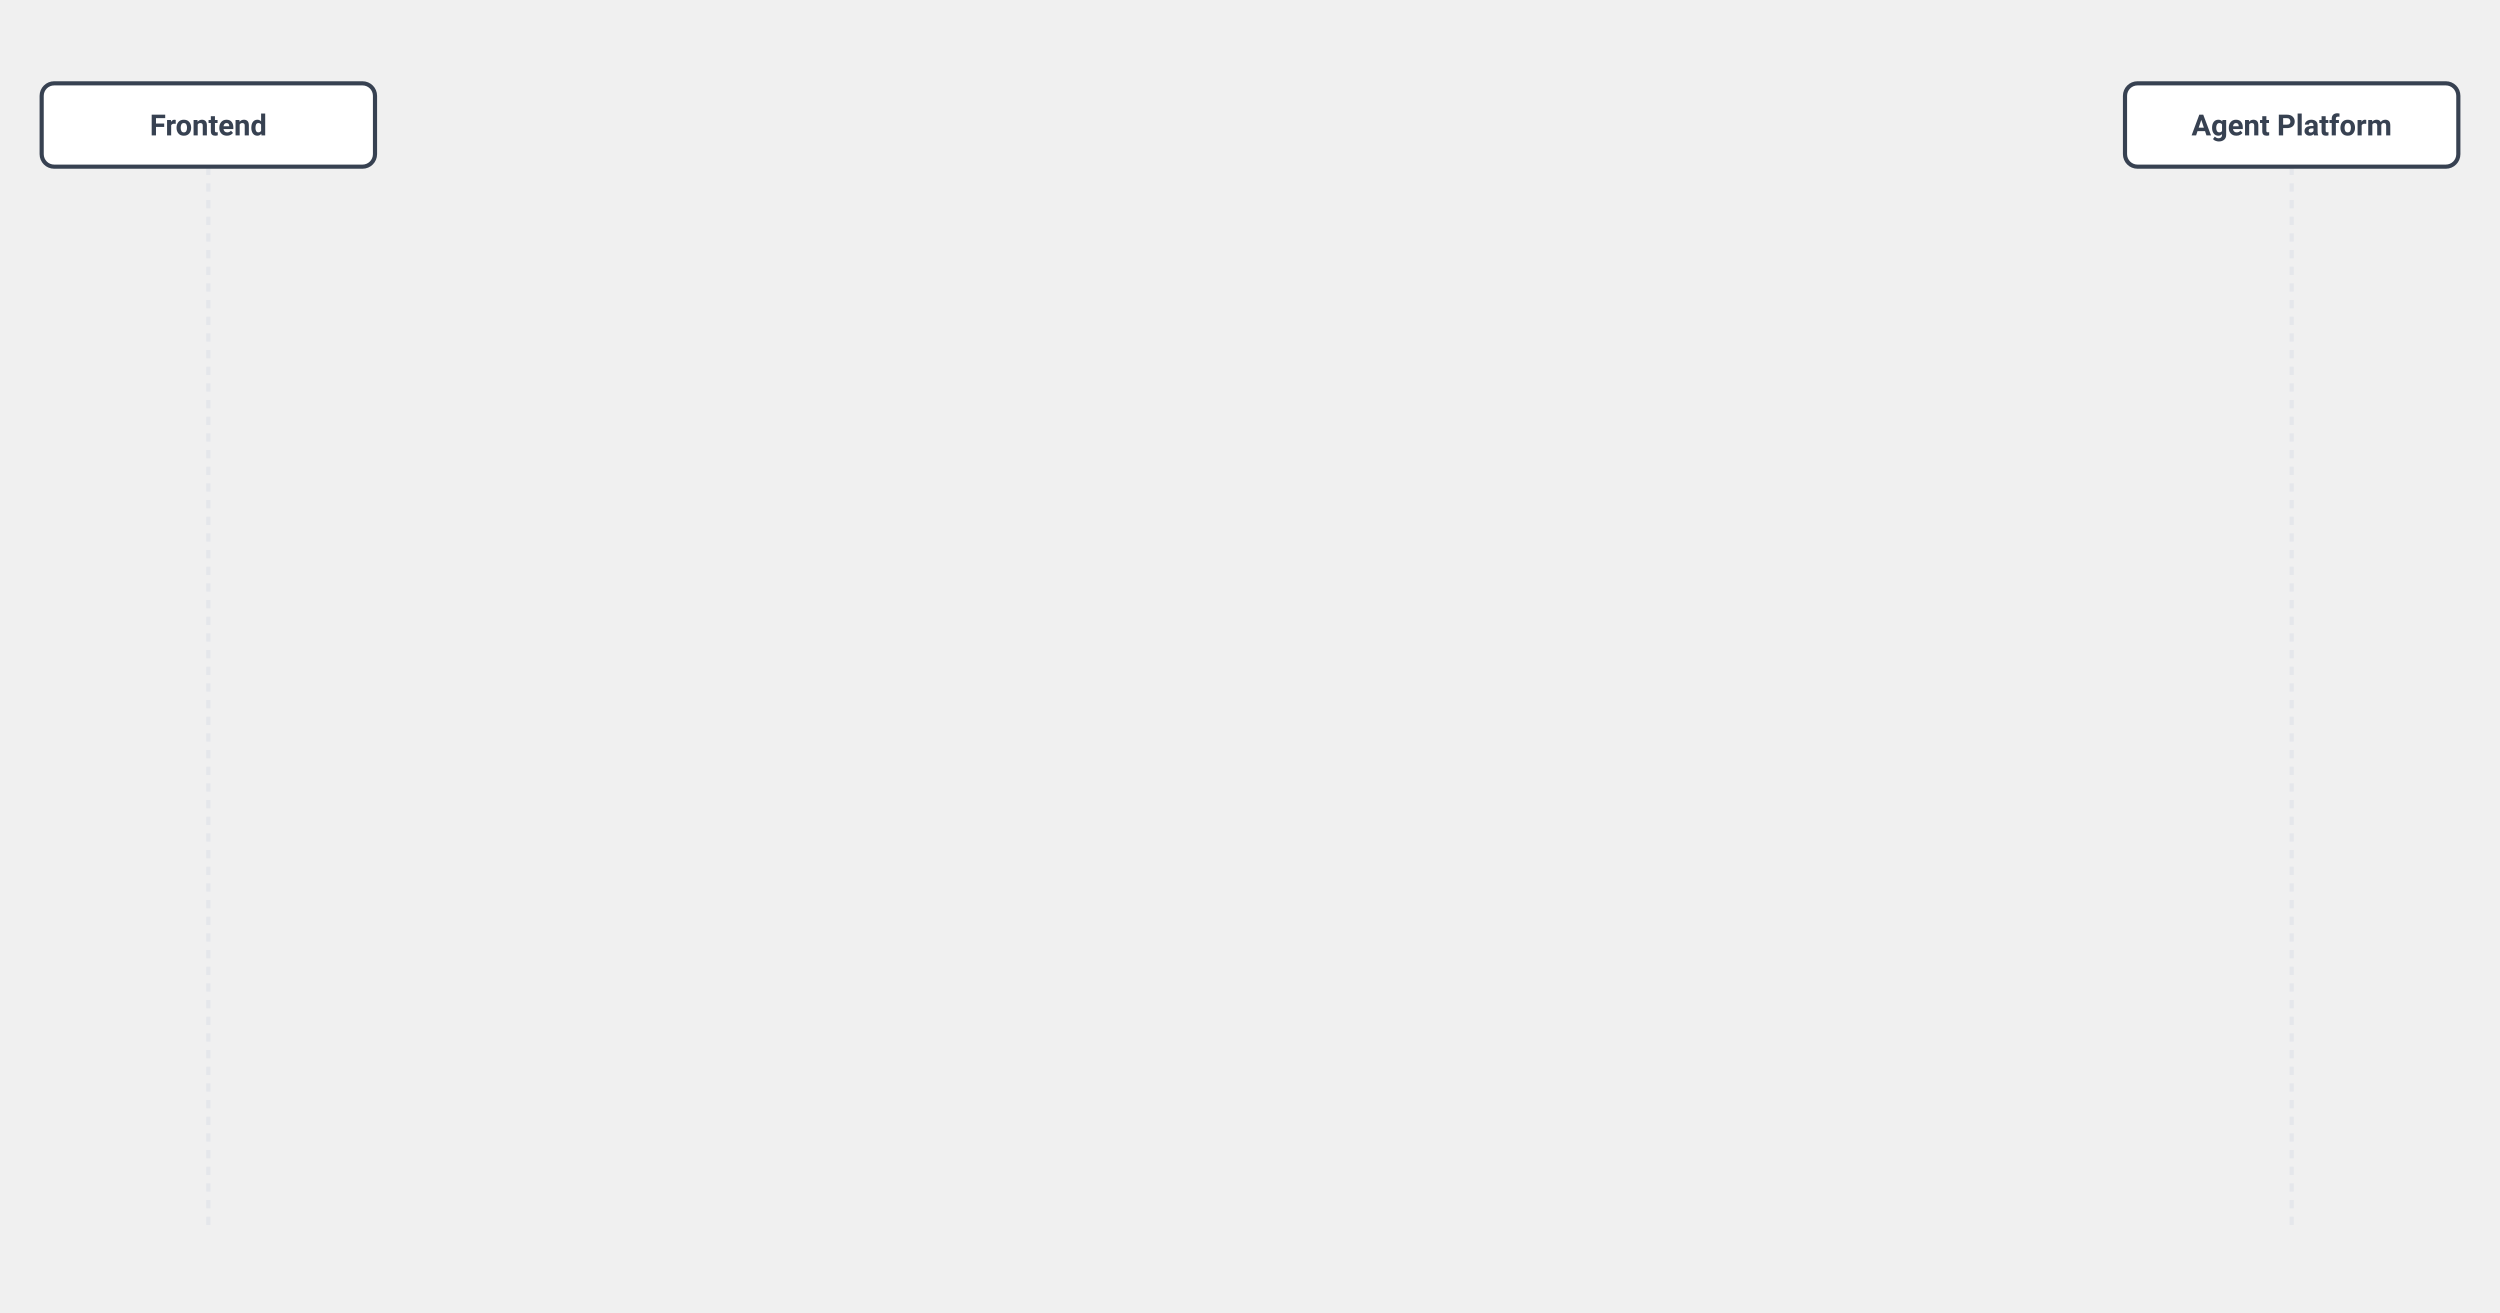
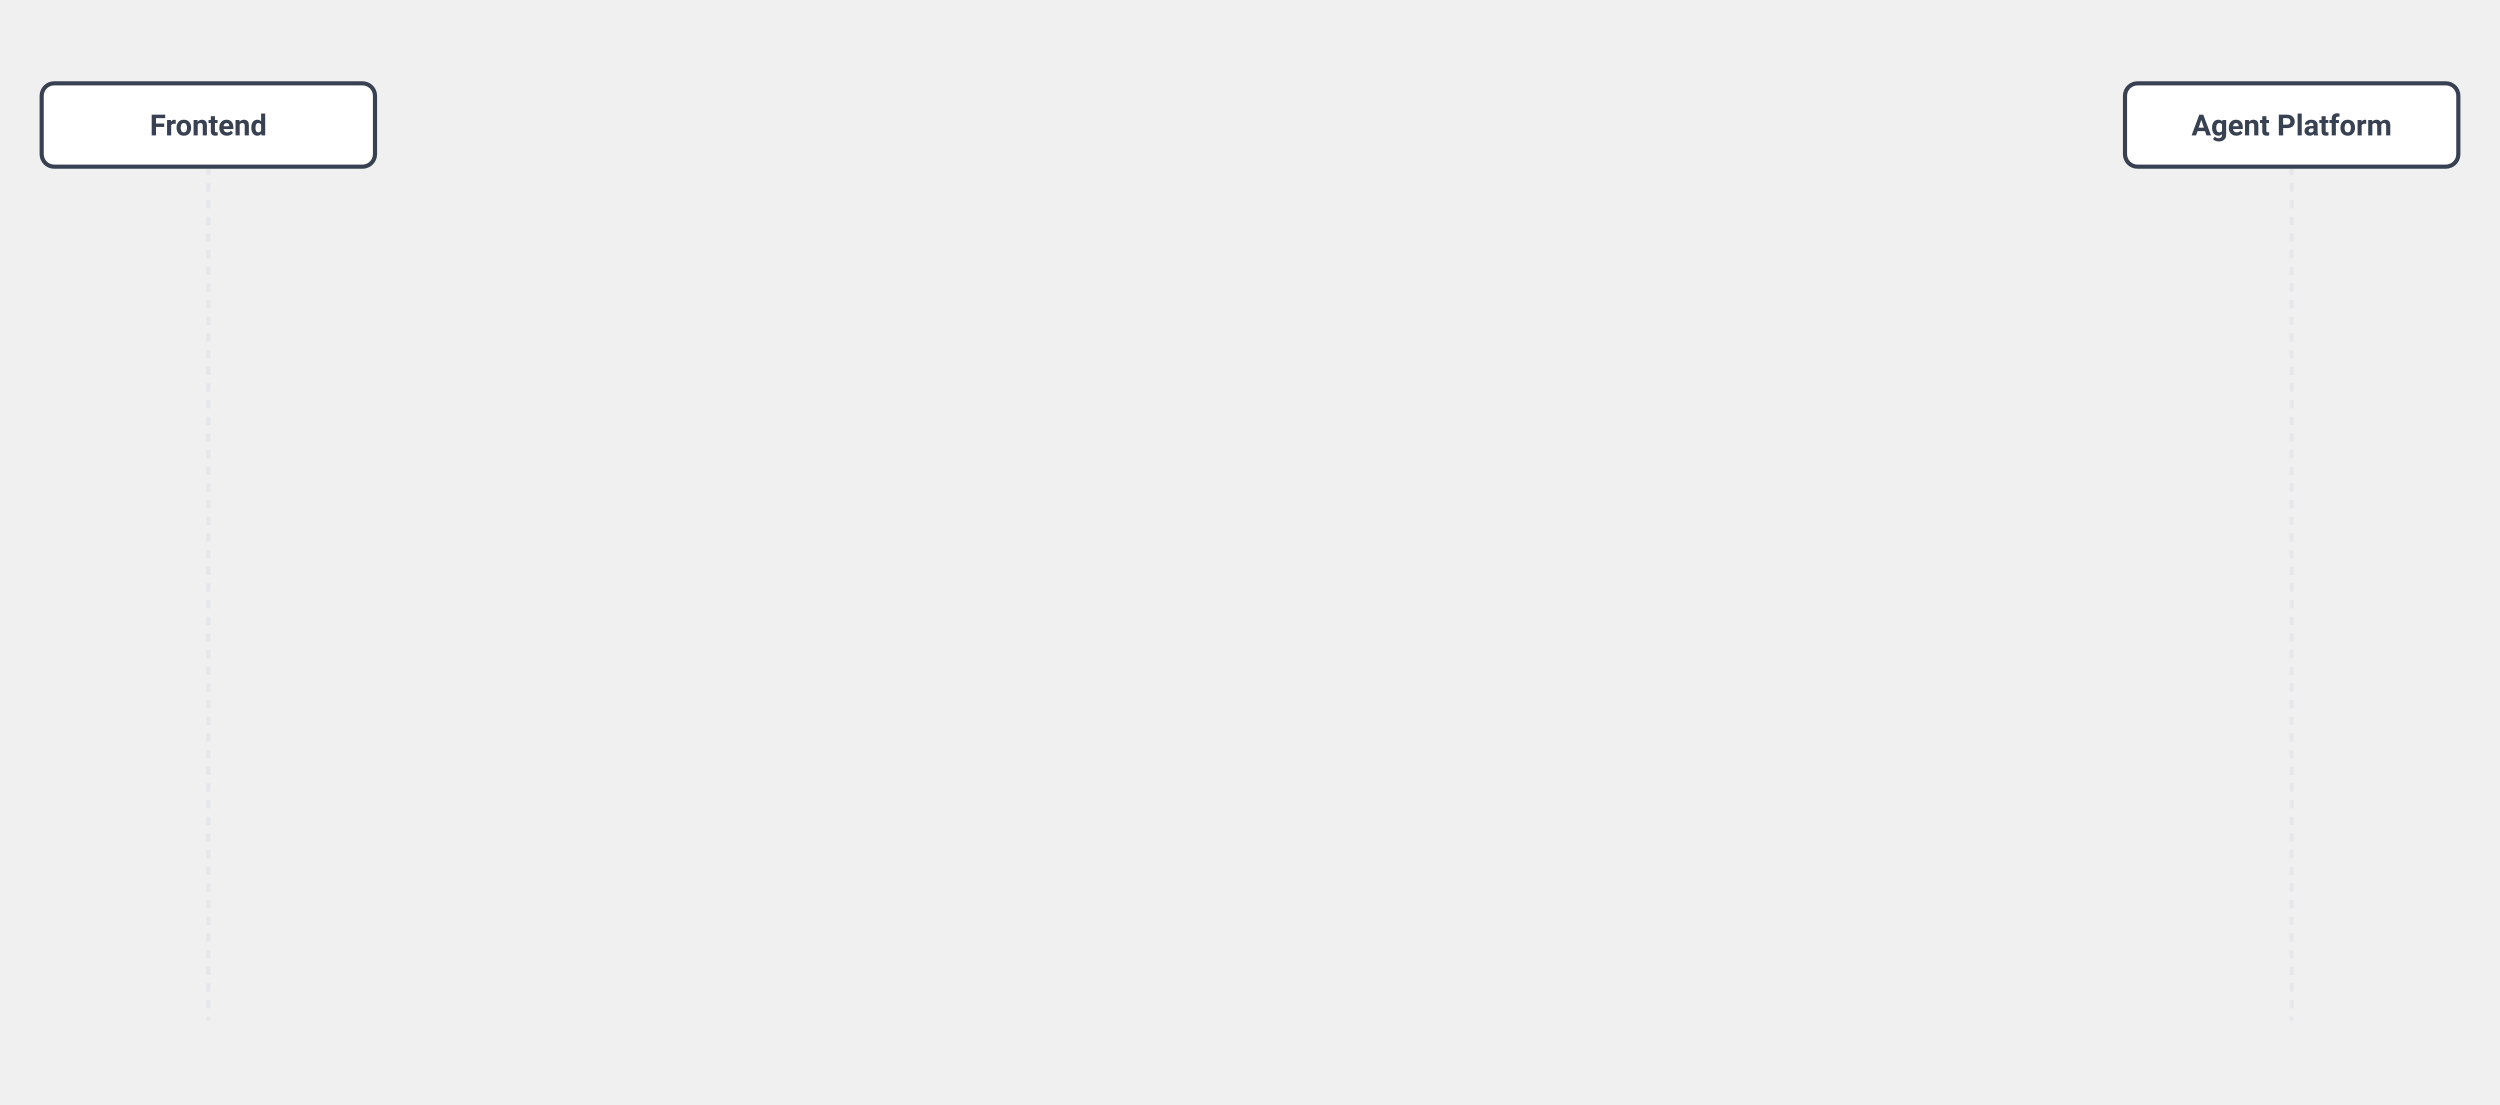
- <svg xmlns="http://www.w3.org/2000/svg" viewBox="0 0 1200 630" width="100%" height="100%" style="background-color: #FFFFFF; font-family: -apple-system, BlinkMacSystemFont, 'Segoe UI', Roboto, Helvetica, Arial, sans-serif;">
+ <svg xmlns="http://www.w3.org/2000/svg" viewBox="0 0 1200 530" width="100%" height="100%" style="background-color: #FFFFFF; font-family: -apple-system, BlinkMacSystemFont, 'Segoe UI', Roboto, Helvetica, Arial, sans-serif;">
  <defs>
    <marker id="arrow-tool" viewBox="0 0 10 10" refX="10" refY="5" markerWidth="6" markerHeight="6" orient="auto">
      <path d="M0 0 L10 5 L0 10 z" fill="#D6A05E" />
    </marker>
    <marker id="arrow-artifact" viewBox="0 0 10 10" refX="10" refY="5" markerWidth="6" markerHeight="6" orient="auto">
      <path d="M0 0 L10 5 L0 10 z" fill="#D5A774" />
    </marker>
    <style>
      .lifeline { stroke: #E5E7EB; stroke-width: 2; stroke-dasharray: 4 4; }
      .entity { fill: #FFFFFF; stroke: #374151; stroke-width: 2; rx: 6; }
      .entity-text { fill: #374151; font-size: 14px; font-weight: 700; text-anchor: middle; }
      .label { font-size: 13px; font-weight: 700; text-anchor: middle; }
      .code { fill: #6B7280; font-size: 12px; font-family: monospace; text-anchor: middle; }
      .tool { stroke: #D6A05E; fill: none; stroke-width: 2; stroke-dasharray: 6 4; }
      .artifact { stroke: #D5A774; fill: none; stroke-width: 2; stroke-dasharray: 6 4; }
      .label-tool { fill: #D6A05E; }
      .label-artifact { fill: #D5A774; }
    </style>
  </defs>
-   <line class="lifeline" x1="100" y1="80" x2="100" y2="590" />
-   <line class="lifeline" x1="1100" y1="80" x2="1100" y2="590" />
+   <line class="lifeline" x1="100" y1="80" x2="100" y2="490" />
+   <line class="lifeline" x1="1100" y1="80" x2="1100" y2="490" />
  <rect class="entity" x="20" y="40" width="160" height="40" />
  <text class="entity-text" x="100" y="65">Frontend</text>
  <rect class="entity" x="1020" y="40" width="160" height="40" />
  <text class="entity-text" x="1100" y="65">Agent Platform</text>
  <g opacity="0">
    <animate attributeName="opacity" begin="0s" dur="0.25s" from="0" to="1" fill="freeze" />
    <path class="tool" d="M1100 160 L100 160" marker-end="url(#arrow-tool)" />
    <text class="label label-tool" x="600" y="152">[SSE] tool.start (工具开始，准备发布产物)</text>
    <text class="code" x="600" y="176">data: {"type":"tool.start","toolId":"tool_publish_1","runId":"mnzmv63s","toolName":"_artifact_publish_"}</text>
  </g>
  <g opacity="0">
    <animate attributeName="opacity" begin="0.8s" dur="0.25s" from="0" to="1" fill="freeze" />
    <path class="tool" d="M1100 220 L100 220" marker-end="url(#arrow-tool)" />
    <text class="label label-tool" x="600" y="212">[SSE] tool.args (工具参数里声明多个产物)</text>
    <text class="code" x="600" y="236">data: {"type":"tool.args","toolId":"tool_publish_1","delta":"{\"artifacts\":[{\"path\":\"/workspace/reports/final-report.md\"},{\"path\":\"/workspace/reports/summary.md\"}]}"}</text>
  </g>
  <g opacity="0">
    <animate attributeName="opacity" begin="1.6s" dur="0.25s" from="0" to="1" fill="freeze" />
    <path class="tool" d="M1100 280 L100 280" marker-end="url(#arrow-tool)" />
    <text class="label label-tool" x="600" y="272">[SSE] tool.end (工具参数结束)</text>
    <text class="code" x="600" y="296">data: {"type":"tool.end","toolId":"tool_publish_1"}</text>
  </g>
  <g opacity="0">
    <animate attributeName="opacity" begin="2.4s" dur="0.25s" from="0" to="1" fill="freeze" />
    <path class="tool" d="M1100 340 L100 340" marker-end="url(#arrow-tool)" />
    <text class="label label-tool" x="600" y="332">[SSE] tool.result (工具结果完成后开始发布产物)</text>
    <text class="code" x="600" y="356">data: {"type":"tool.result","toolId":"tool_publish_1","result":"{\"ok\":true,\"artifacts\":[\"asset_001\",\"asset_002\"]}"}</text>
  </g>
  <g opacity="0">
    <animate attributeName="opacity" begin="3.2s" dur="0.25s" from="0" to="1" fill="freeze" />
    <path class="artifact" d="M1100 400 L100 400" marker-end="url(#arrow-artifact)" />
    <text class="label label-artifact" x="600" y="392">[SSE] artifact.publish (发布第一个产物)</text>
    <text class="code" x="600" y="416">data: {"type":"artifact.publish","artifactId":"asset_001","chatId":"chat_artifact_001","runId":"mnzmv63s","artifact":{"type":"file","name":"final-report.md"}}</text>
  </g>
  <g opacity="0">
    <animate attributeName="opacity" begin="4.0s" dur="0.25s" from="0" to="1" fill="freeze" />
    <path class="artifact" d="M1100 460 L100 460" marker-end="url(#arrow-artifact)" />
    <text class="label label-artifact" x="600" y="452">[SSE] artifact.publish (发布第二个产物)</text>
    <text class="code" x="600" y="476">data: {"type":"artifact.publish","artifactId":"asset_002","chatId":"chat_artifact_001","runId":"mnzmv63s","artifact":{"type":"file","name":"summary.md"}}</text>
  </g>
</svg>
